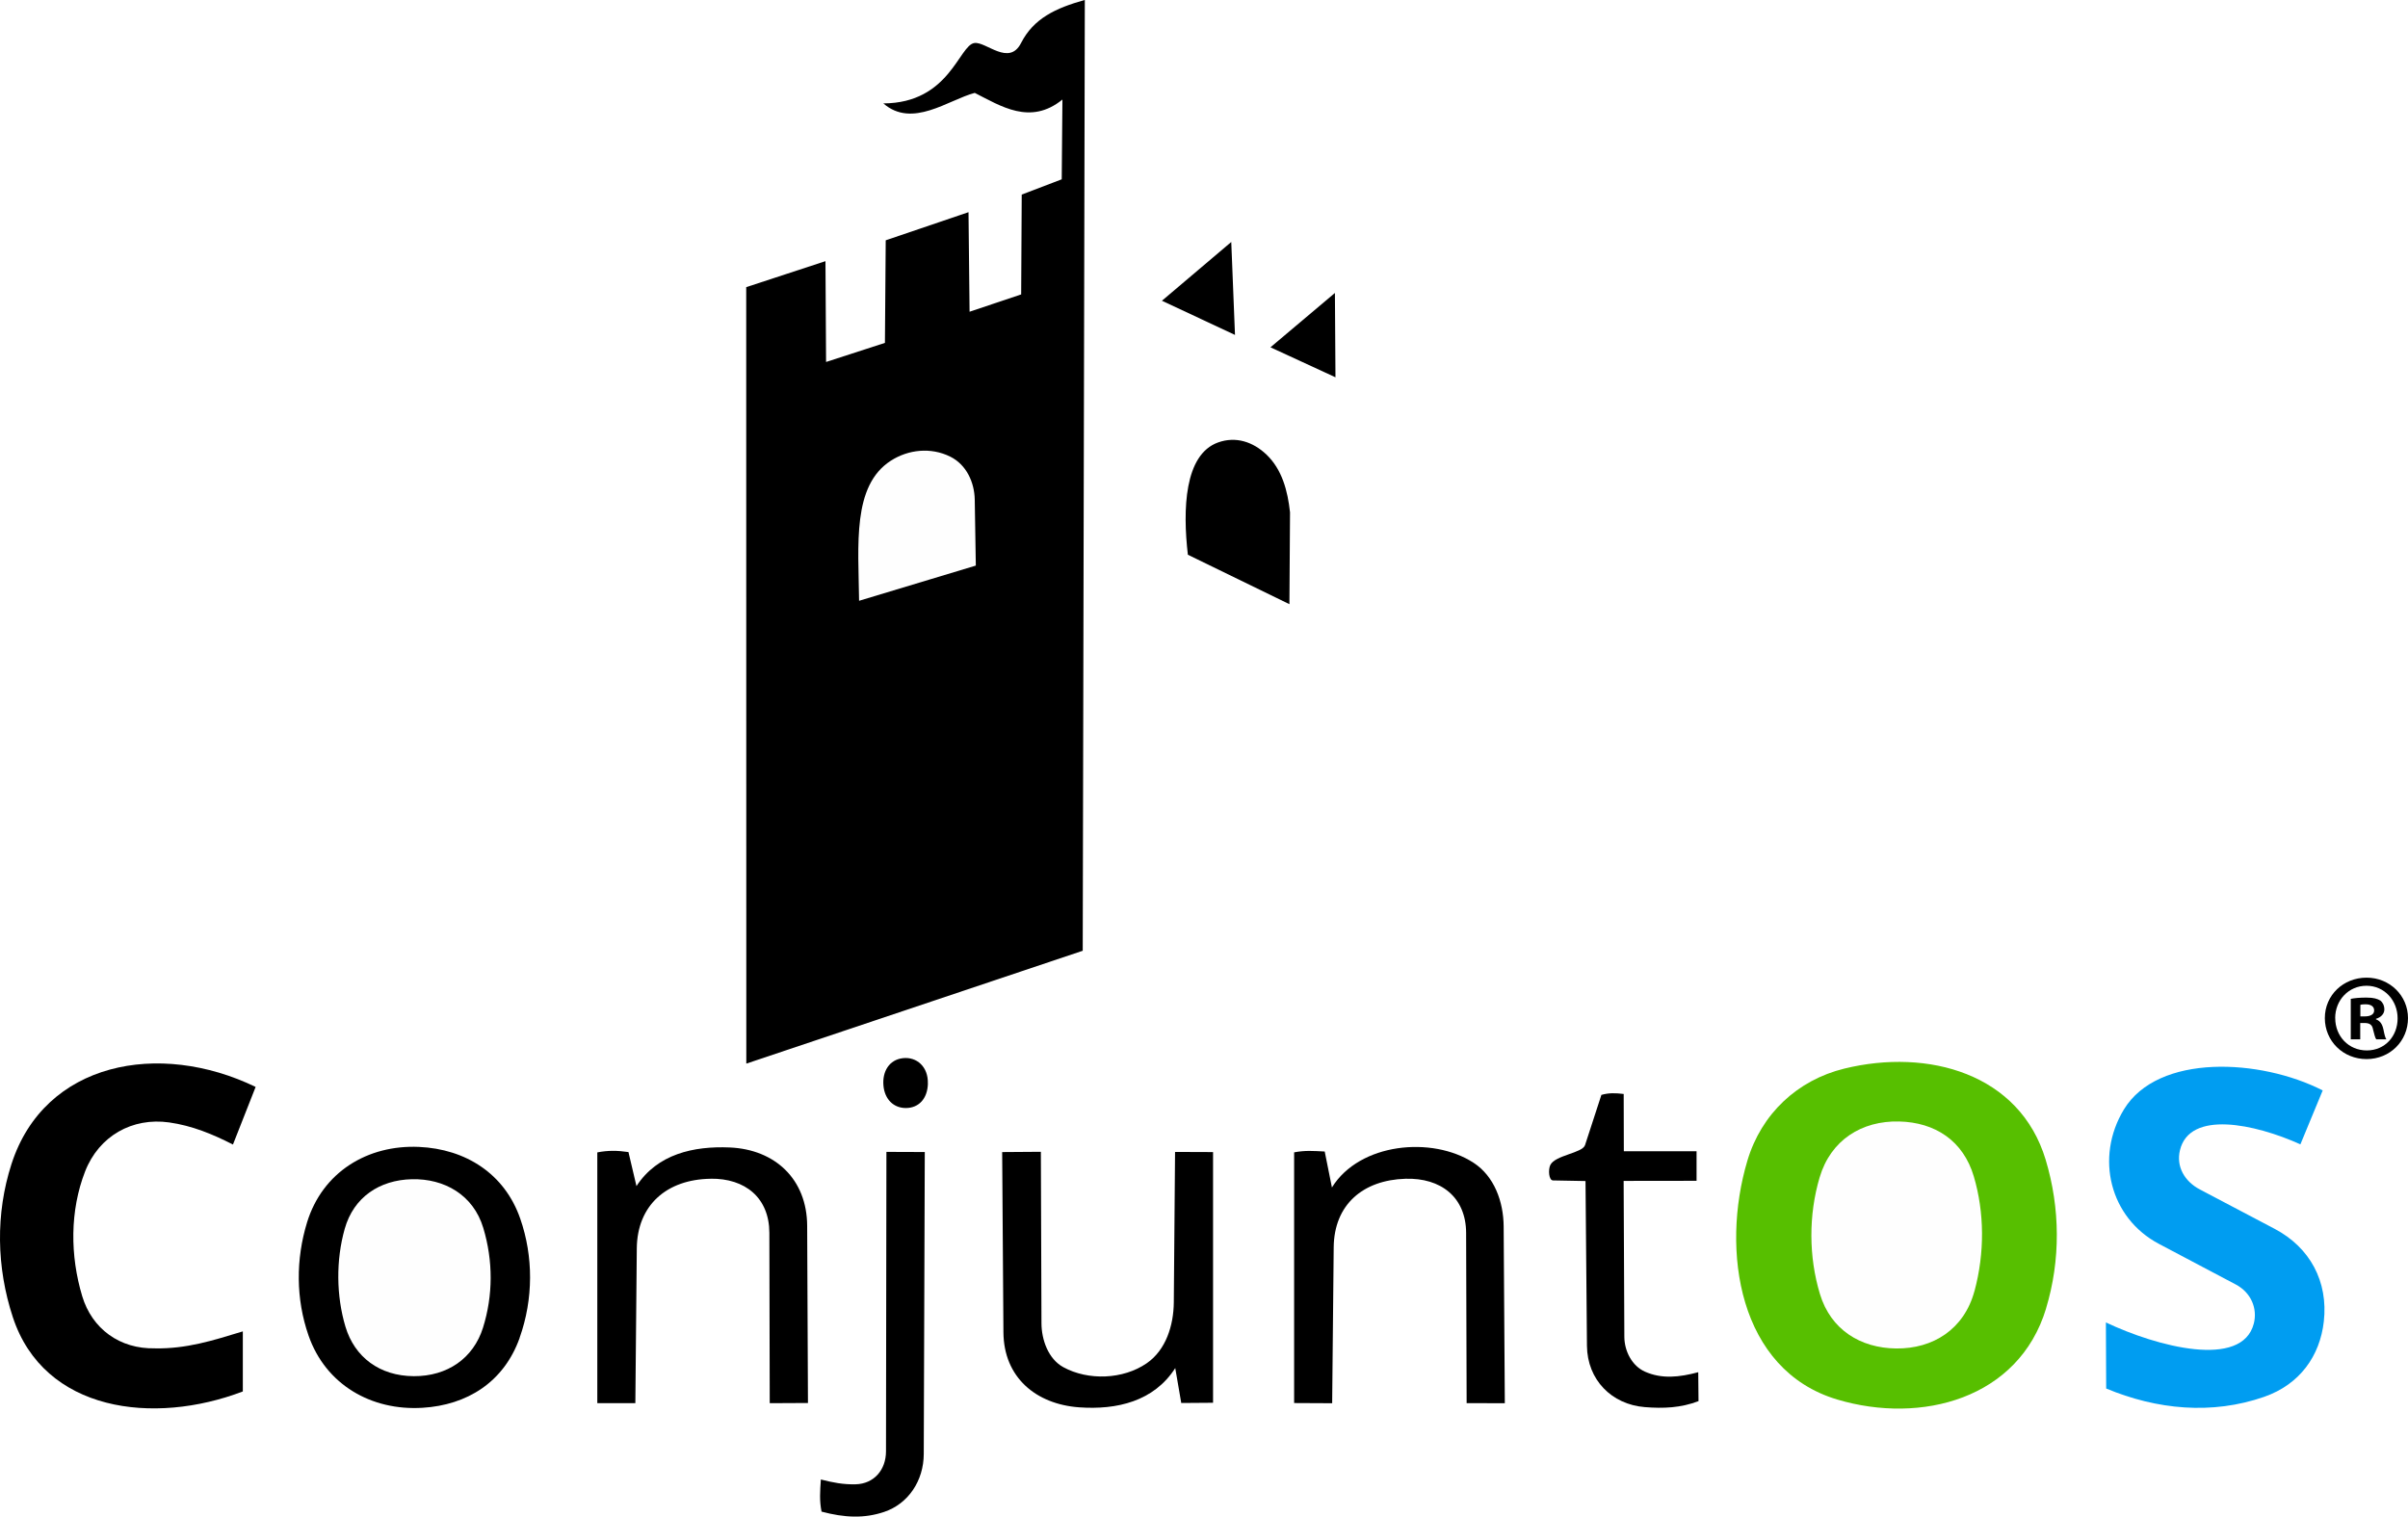
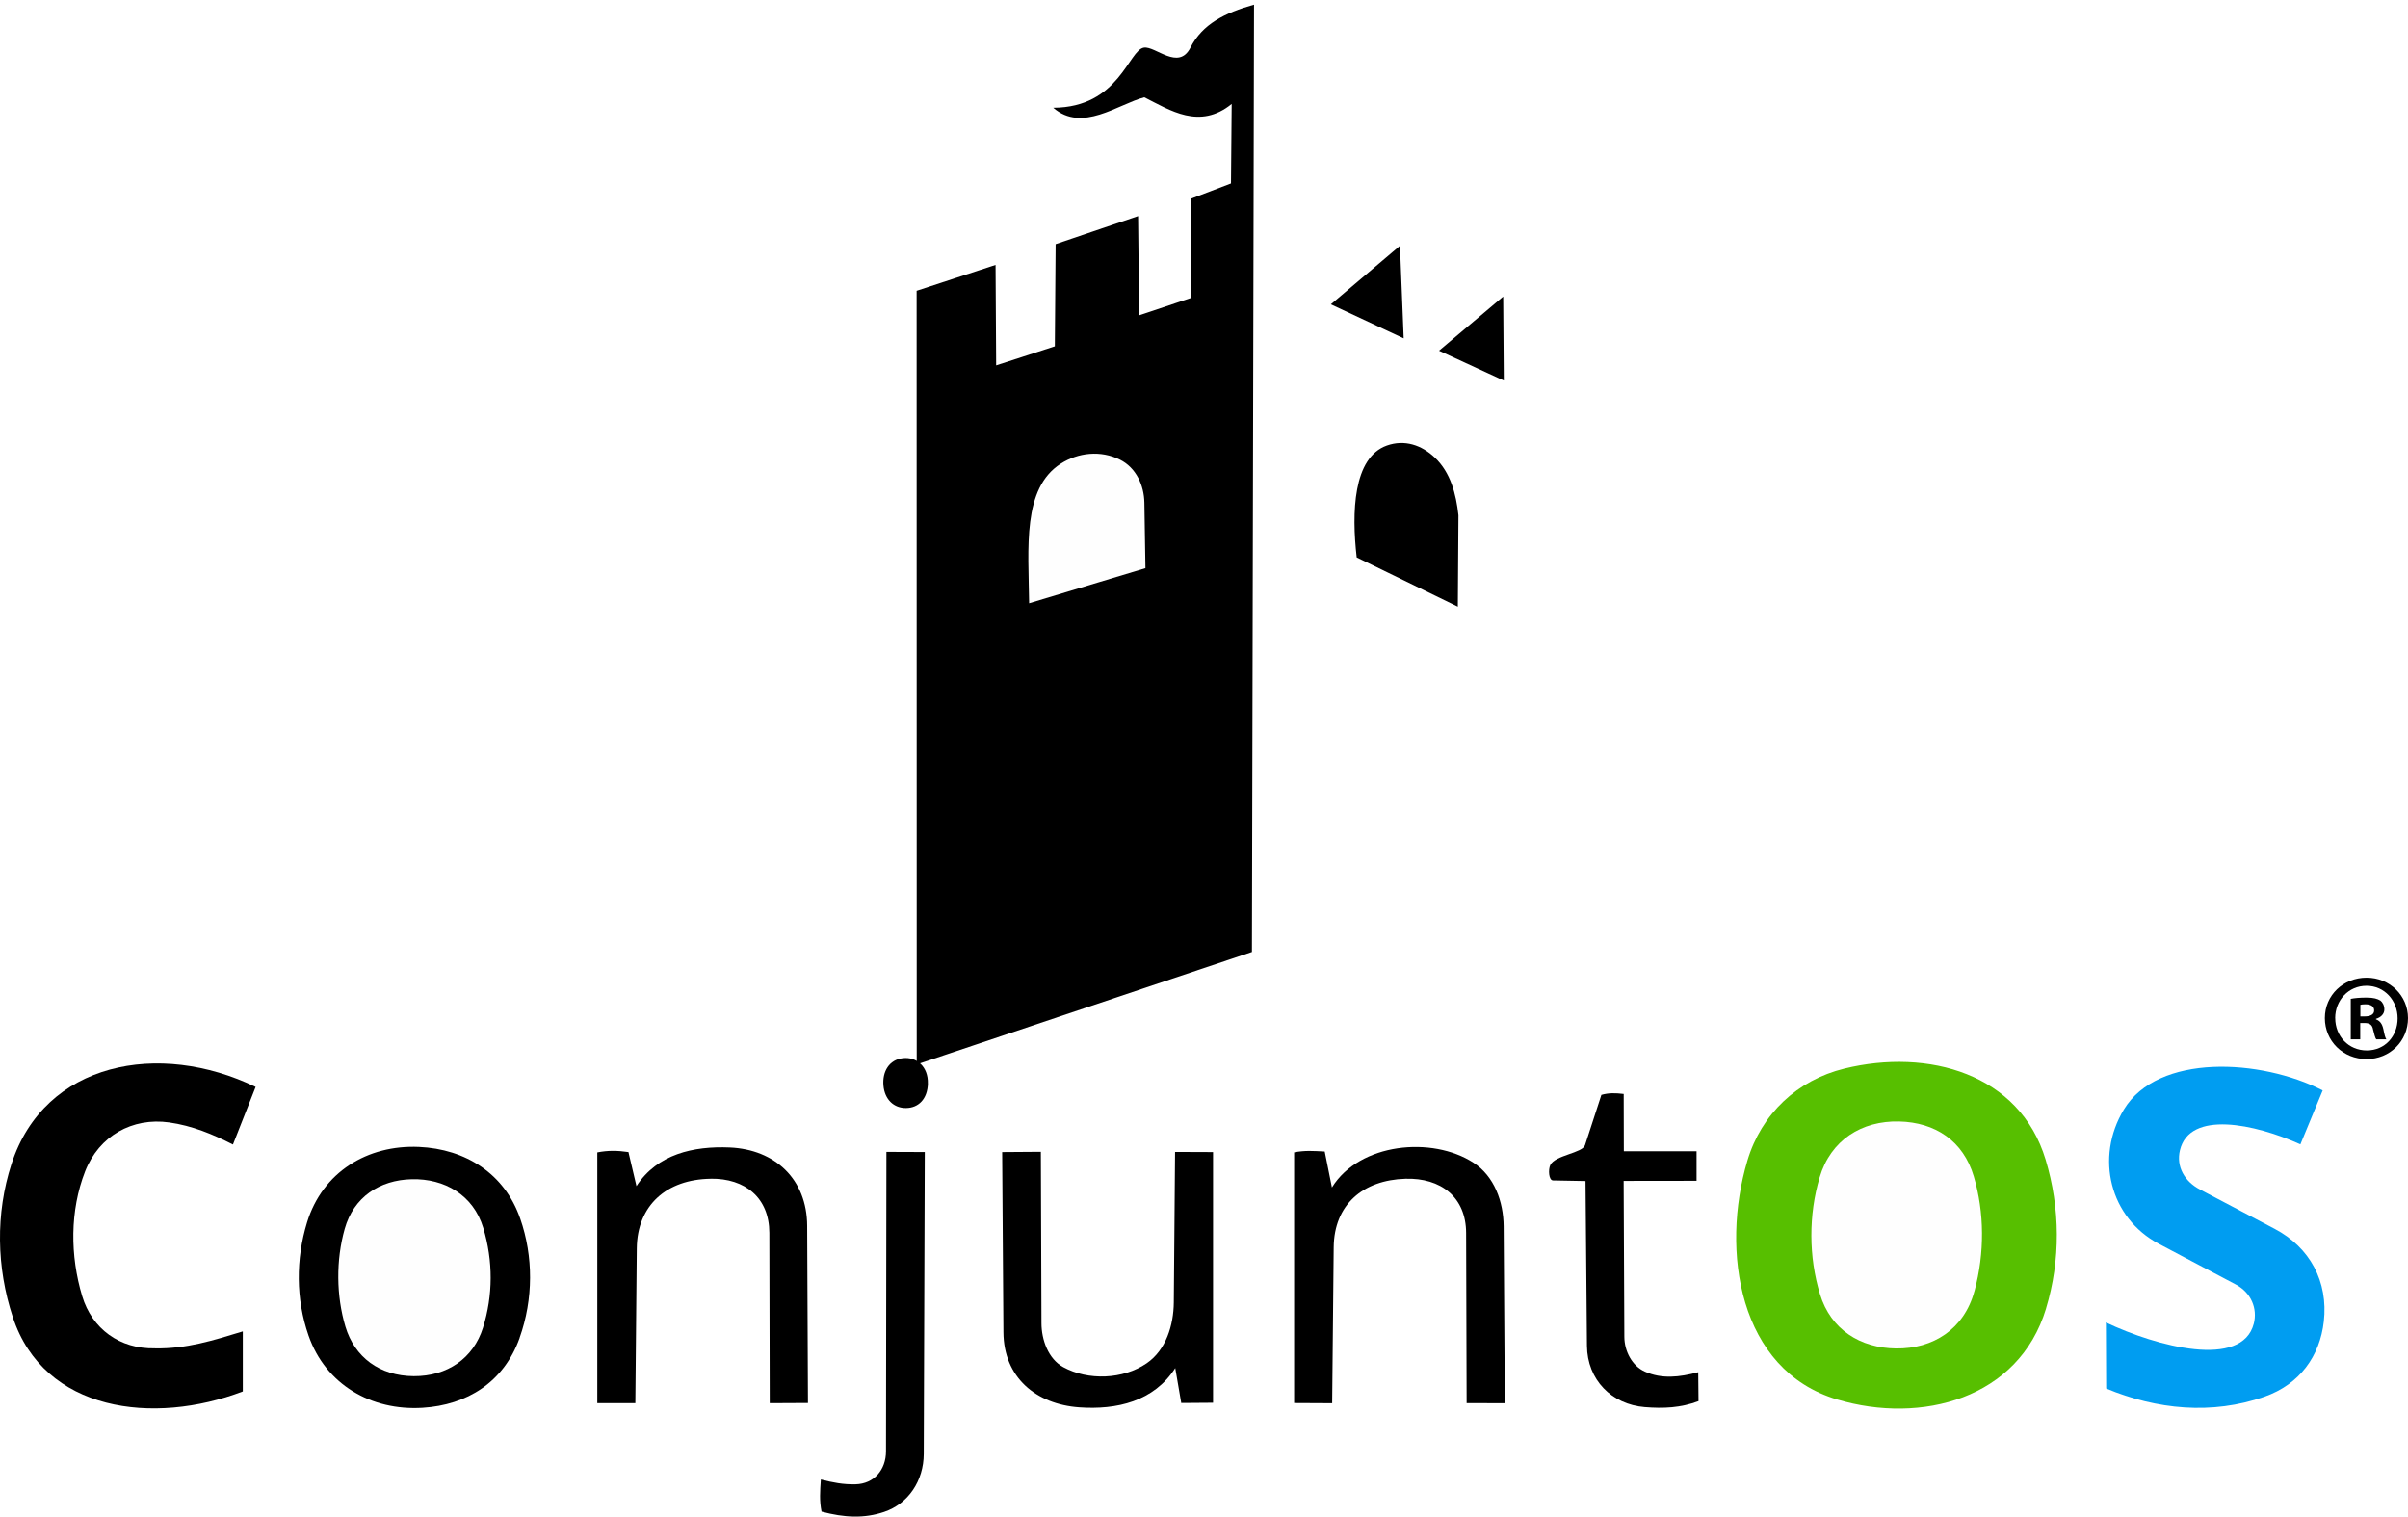
<svg xmlns="http://www.w3.org/2000/svg" id="Layer_1" version="1.1" viewBox="0 0 517.15 325.73">
  <defs>
    <style>
      .st0 {
        fill: #111213;
      }

      .st1 {
        fill: #009df1;
      }

      .st2 {
        fill: #fefefe;
      }

      .st3 {
        fill: #57bf00;
      }
    </style>
  </defs>
  <g>
-     <path d="M232.98,0l-.45,204.19-72.25,24.24-.02-166.76,17.02-5.58.13,21.65,12.64-4.1.17-22.03,17.78-6.04.23,21.38,11.08-3.72.12-21.44,8.59-3.28.15-17.13c-6.92,5.62-13.28,1.36-18.83-1.43-5.7,1.5-13.4,7.68-19.63,2.26,14.23-.06,16.23-12.49,19.55-12.97,2.49-.36,7.44,5.06,10.02.01,2.69-5.27,7.38-7.5,13.7-9.26Z" />
+     <path d="M269.32,1l-.45,203.45-71.99,24.16-.02-166.16,16.95-5.56.13,21.58,12.6-4.09.17-21.95,17.71-6.02.23,21.31,11.04-3.7.12-21.36,8.56-3.27.15-17.07c-6.89,5.6-13.24,1.35-18.76-1.43-5.68,1.49-13.35,7.66-19.56,2.25,14.18-.06,16.17-12.44,19.48-12.92,2.48-.36,7.42,5.04,9.98.01s7.36-7.47,13.65-9.23Z" />
    <path class="st3" d="M439.42,281.03c-5.87,19.4-26.81,24.93-44.86,19.54-21.15-6.32-25.06-31.96-19.28-51.31,3-10.05,10.75-17.3,20.82-19.76,18.02-4.41,37.67,1.09,43.23,19.57,3.14,10.42,3.23,21.57.08,31.96Z" />
    <path class="st1" d="M486.31,299.98c-11.29,3.94-23.11,2.76-33.98-1.77l-.06-14.19c10.9,5.17,29.26,10.06,31.77.22.81-3.19-.56-6.62-3.89-8.38l-16.5-8.72c-10.52-5.56-13.77-18.54-7.52-28.85,7.34-12.1,29.39-10.92,42.7-4.1l-4.79,11.58c-9.81-4.43-23.81-7.38-25.87,1.28-.83,3.49.97,6.67,4.3,8.42l16.03,8.44c7.62,4.01,11.54,11.35,10.57,19.91-.83,7.36-5.13,13.49-12.77,16.16Z" />
    <path d="M33.3,289.59c6.8.1,12.32-1.66,18.85-3.65v12.9c-19.16,7.31-42.71,4.39-49.4-15.97-3.51-10.67-3.72-22.22-.29-32.85,7.1-22.03,31.79-26.59,52.44-16.58l-4.87,12.37c-4.35-2.22-8.75-4.05-13.71-4.75-7.89-1.11-15.06,2.89-18.04,10.52-3.29,8.45-3.24,18.11-.62,26.81,2.1,6.97,8.03,11.37,15.65,11.19Z" />
    <path d="M111.6,287.34c-3.4,9.53-11.31,14.43-20.86,15.01-10.97.67-20.8-4.95-24.48-15.53-2.73-7.85-2.75-16.37-.31-24.31,3.32-10.77,12.97-16.68,24.04-16.19,10.01.45,18.38,5.74,21.74,15.41,2.82,8.11,2.85,17.2-.14,25.6Z" />
    <path d="M152.62,253.16c-9.43.13-15.77,5.67-15.86,14.96l-.31,33.23h-8.17s0-53.85,0-53.85c2.3-.45,4.32-.42,6.69-.07l1.72,7.31c4.49-6.9,12.28-8.63,20.03-8.3,9.75.42,16.59,6.83,16.63,16.83l.17,38.05-8.21.04-.08-36.59c-.02-7.52-5.19-11.72-12.62-11.62Z" />
    <path d="M252.37,247.4l8.15.03v53.84s-6.83.05-6.83.05l-1.29-7.5c-4.59,7.16-12.55,9.01-20.65,8.43-9.24-.67-16.19-6.41-16.25-16.13l-.27-38.69,8.31-.06.13,36.82c.01,3.51,1.44,7.65,4.68,9.43,5.36,2.93,12.86,2.66,17.93-.84,4.14-2.85,5.77-8.17,5.81-13.08l.27-32.29Z" />
    <path d="M301.84,253.16c-9.14.28-15.32,5.56-15.41,14.72l-.33,33.49-8.17-.04v-53.84c2.4-.46,4.17-.3,6.57-.18l1.55,7.72c5.94-9.59,21.51-11.07,30.39-5.32,4.49,2.91,6.45,8.38,6.49,13.68l.25,37.98-8.2-.02-.11-36.54c-.02-7.7-5.43-11.88-13.03-11.65Z" />
    <path d="M364.72,294.71l.06,6.21c-3.81,1.45-7.53,1.61-11.57,1.28-7.1-.58-12.32-5.87-12.39-13.17l-.31-35.38-6.98-.13c-.92-.02-1.06-2.32-.58-3.31,1.04-2.13,6.9-2.55,7.46-4.28l3.51-10.78c1.57-.45,2.98-.42,4.79-.2l.03,12.3h15.62s0,6.35,0,6.35l-15.66.02.15,33.48c.01,3.1,1.67,6.27,4.43,7.49,3.61,1.61,7.35,1.21,11.44.12Z" />
    <path d="M176.44,324.66c-.48-2.41-.32-4.34-.15-6.91,2.57.65,4.8,1.1,7.47,1.03,3.91-.1,6.52-3.06,6.52-7.1l.09-64.29,8.24.03-.22,64.85c-.02,5.76-3.33,10.7-8.5,12.44-4.33,1.46-8.56,1.24-13.45-.06Z" />
-     <path d="M276.92,129.76l-21.81-10.62c-1.12-9.68-.78-21.52,6.5-24.12,3.8-1.36,7.51-.13,10.39,2.62,3.33,3.18,4.55,7.76,5.05,12.4l-.13,19.71Z" />
-     <path class="st0" d="M232.53,204.19l.45-204.19-.45,204.19Z" />
-     <polygon points="265.23 71.93 249.54 64.59 264.43 51.97 265.23 71.93" />
+     <path d="M313.1,130.3l-21.73-10.58c-1.11-9.65-.78-21.44,6.47-24.03,3.79-1.35,7.48-.13,10.35,2.62,3.31,3.17,4.53,7.73,5.03,12.36l-.13,19.64Z" />
+     <path class="st0" d="M268.87,204.45l.45-203.45-.45,203.45Z" />
+     <polygon points="301.46 72.67 285.82 65.36 300.66 52.78 301.46 72.67" />
    <path d="M199.28,232.71c-.09,3.34-2.03,5.23-4.68,5.26s-4.61-1.84-4.87-4.84,1.24-5.54,4.18-5.87,5.46,1.81,5.36,5.45Z" />
-     <polygon points="286.81 81.03 272.85 74.59 286.69 62.92 286.81 81.03" />
-     <path class="st2" d="M209.57,121.47l-25.07,7.56c-.14-12.02-1.52-24.73,6.83-30.09,3.71-2.38,8.56-2.96,12.78-.85,3.44,1.72,5.17,5.5,5.23,9.25l.23,14.14Z" />
+     <polygon points="322.96 81.73 309.05 75.32 322.83 63.69 322.96 81.73" />
+     <path class="st2" d="M246,122.03l-24.98,7.53c-.14-11.98-1.51-24.65,6.8-29.98,3.7-2.37,8.53-2.95,12.73-.85,3.43,1.72,5.15,5.48,5.22,9.21l.23,14.08Z" />
    <path class="st2" d="M424.04,277.28c-2.22,8.22-8.9,12.42-16.82,12.33-7.68-.08-14.04-4.05-16.35-11.65-2.45-8.05-2.46-17.06-.08-25.09s9.05-12.21,17.1-12.01c7.68.19,13.74,4.1,16.02,11.83,2.28,7.72,2.35,16.41.14,24.59Z" />
    <path class="st2" d="M88.86,295.56c-7.32-.04-12.72-4.08-14.68-10.66s-2.06-14.24-.14-21.01,7.46-10.47,14.42-10.63,13.19,3.35,15.33,10.46,2.11,14.5-.06,21.43c-2.06,6.56-7.64,10.45-14.88,10.41Z" />
  </g>
  <path d="M517.15,218.66c0,4.93-3.87,8.8-8.9,8.8s-8.96-3.87-8.96-8.8,3.97-8.69,8.96-8.69,8.9,3.87,8.9,8.69ZM501.52,218.66c0,3.87,2.86,6.94,6.78,6.94s6.62-3.07,6.62-6.89-2.81-7-6.68-7-6.73,3.13-6.73,6.94ZM506.87,223.21h-2.01v-8.69c.79-.16,1.91-.27,3.34-.27,1.64,0,2.38.27,3.02.64.48.37.85,1.06.85,1.91,0,.95-.74,1.7-1.8,2.01v.11c.85.32,1.33.95,1.59,2.12.26,1.32.42,1.85.64,2.17h-2.17c-.26-.32-.42-1.11-.69-2.12-.16-.95-.69-1.38-1.8-1.38h-.95v3.5ZM506.92,218.29h.95c1.11,0,2.01-.37,2.01-1.27,0-.79-.58-1.33-1.85-1.33-.53,0-.9.05-1.11.11v2.49Z" />
</svg>
